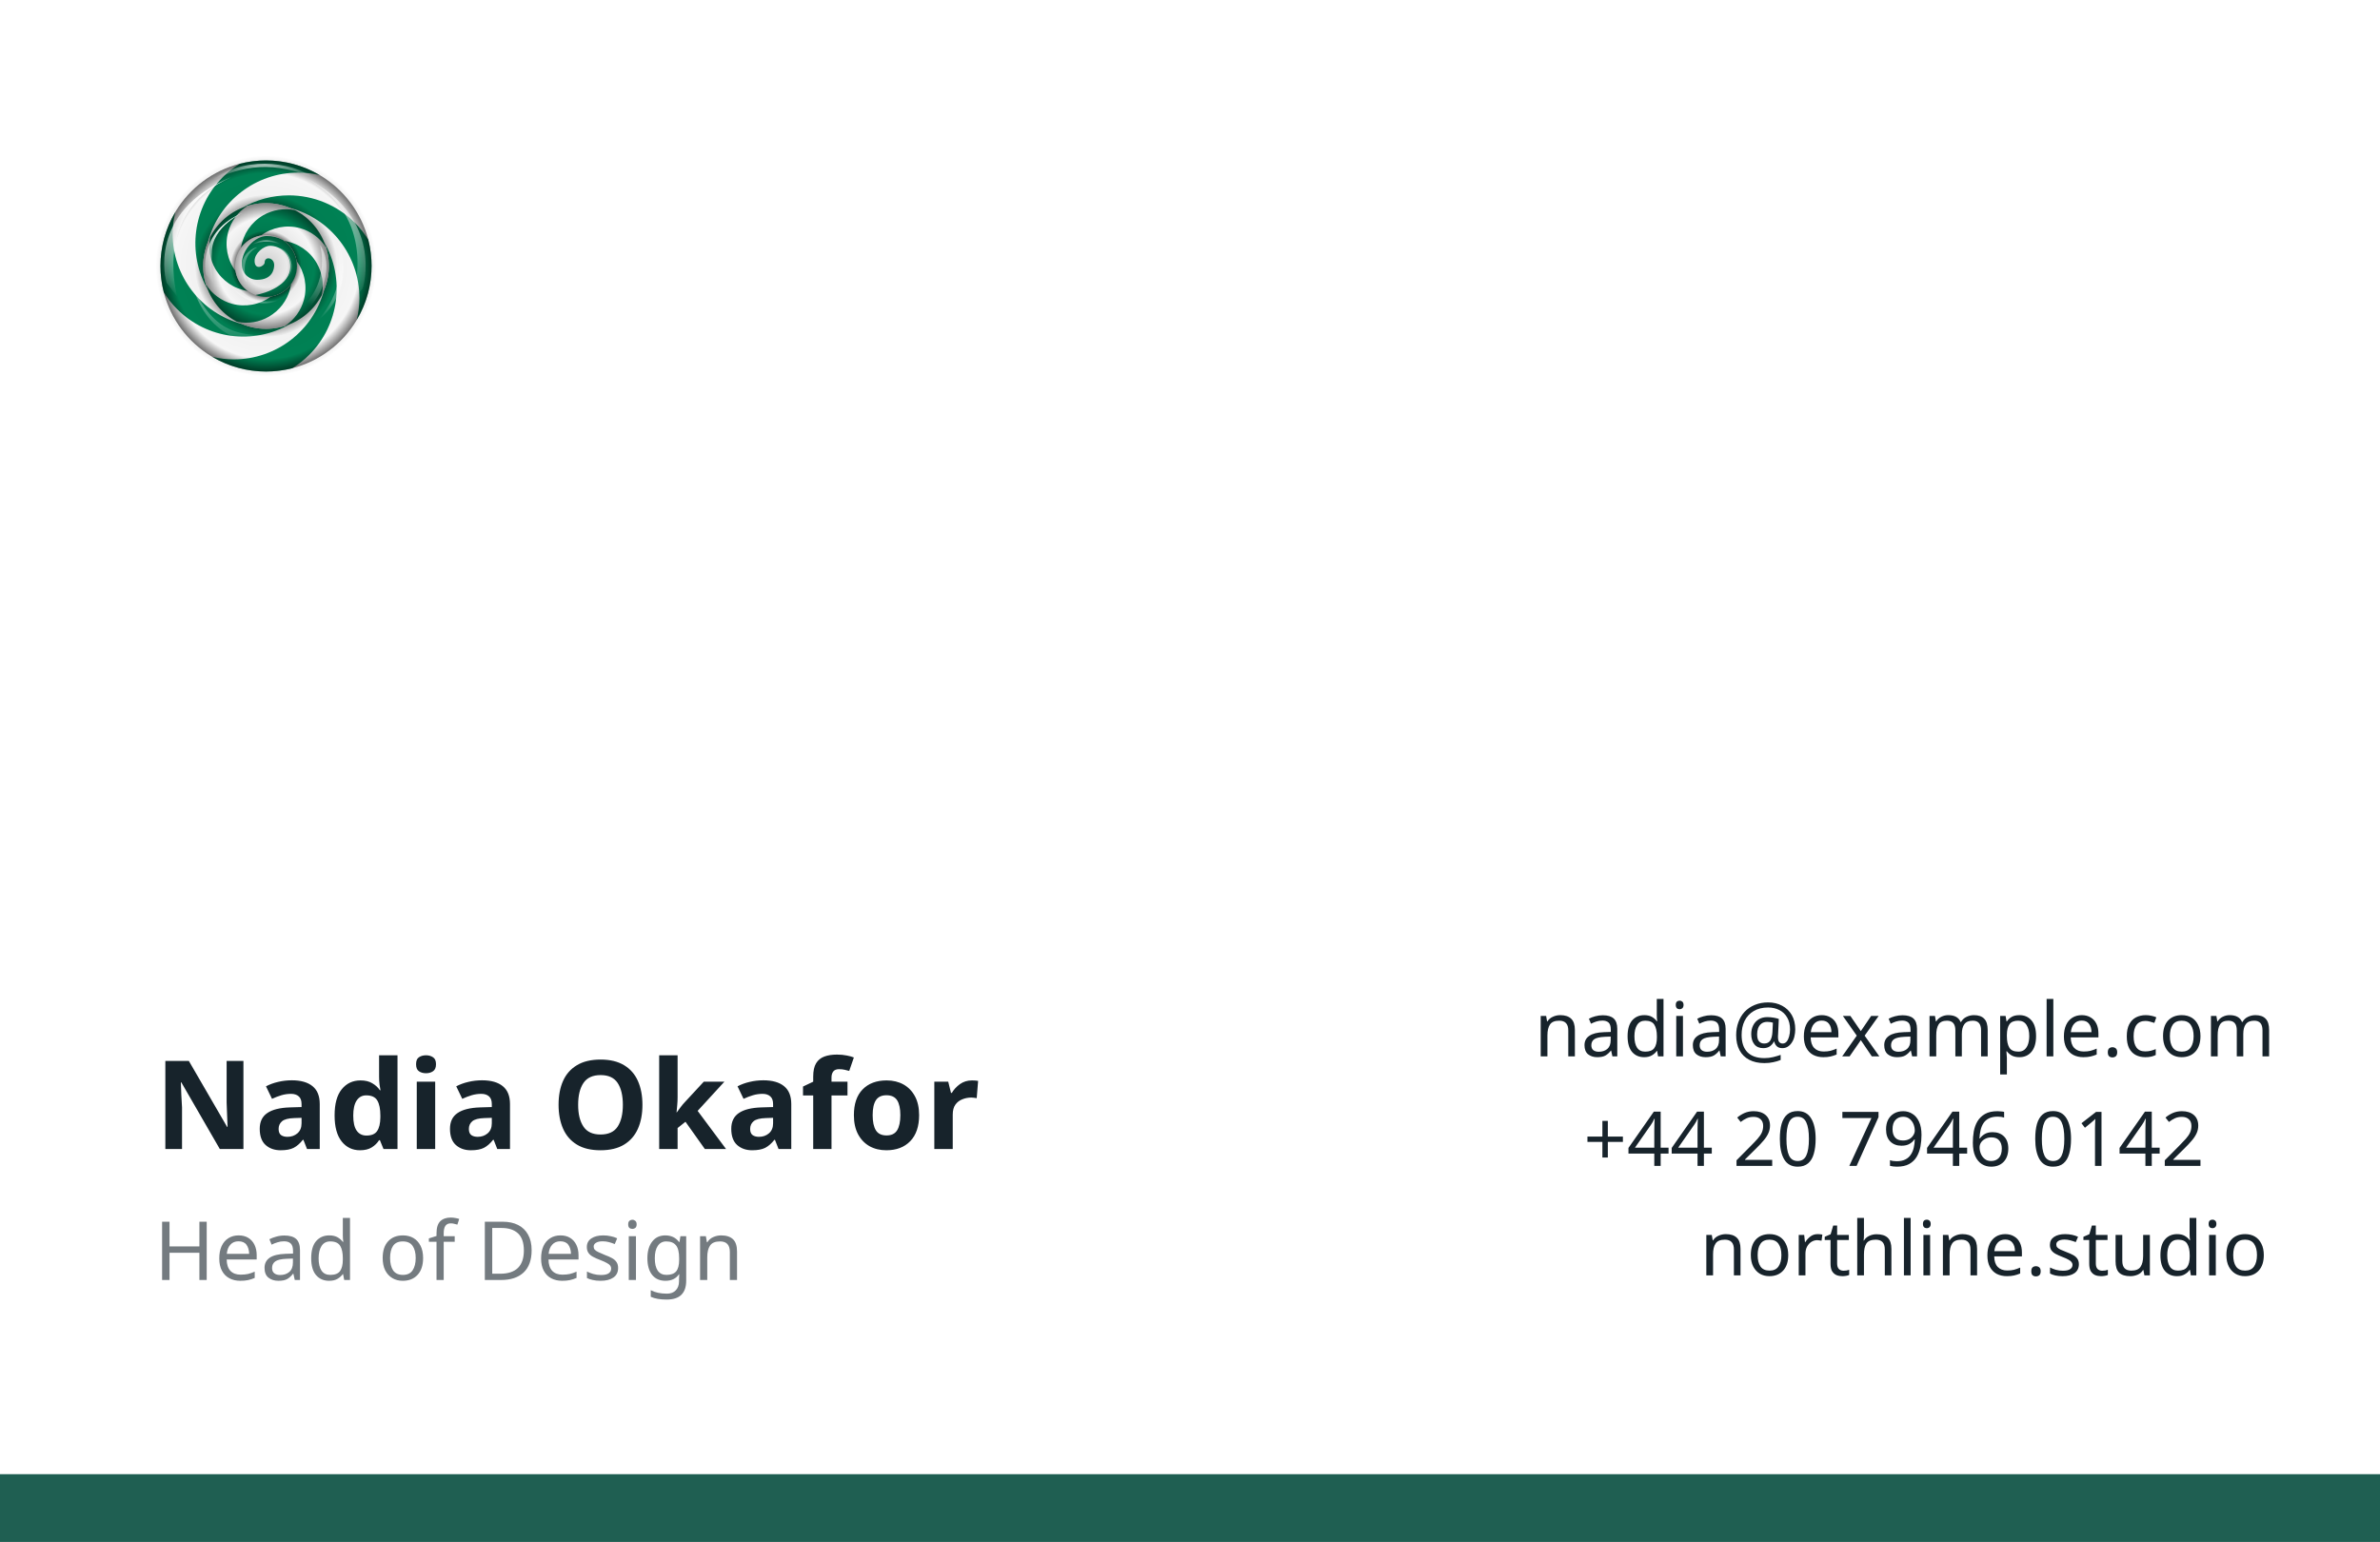
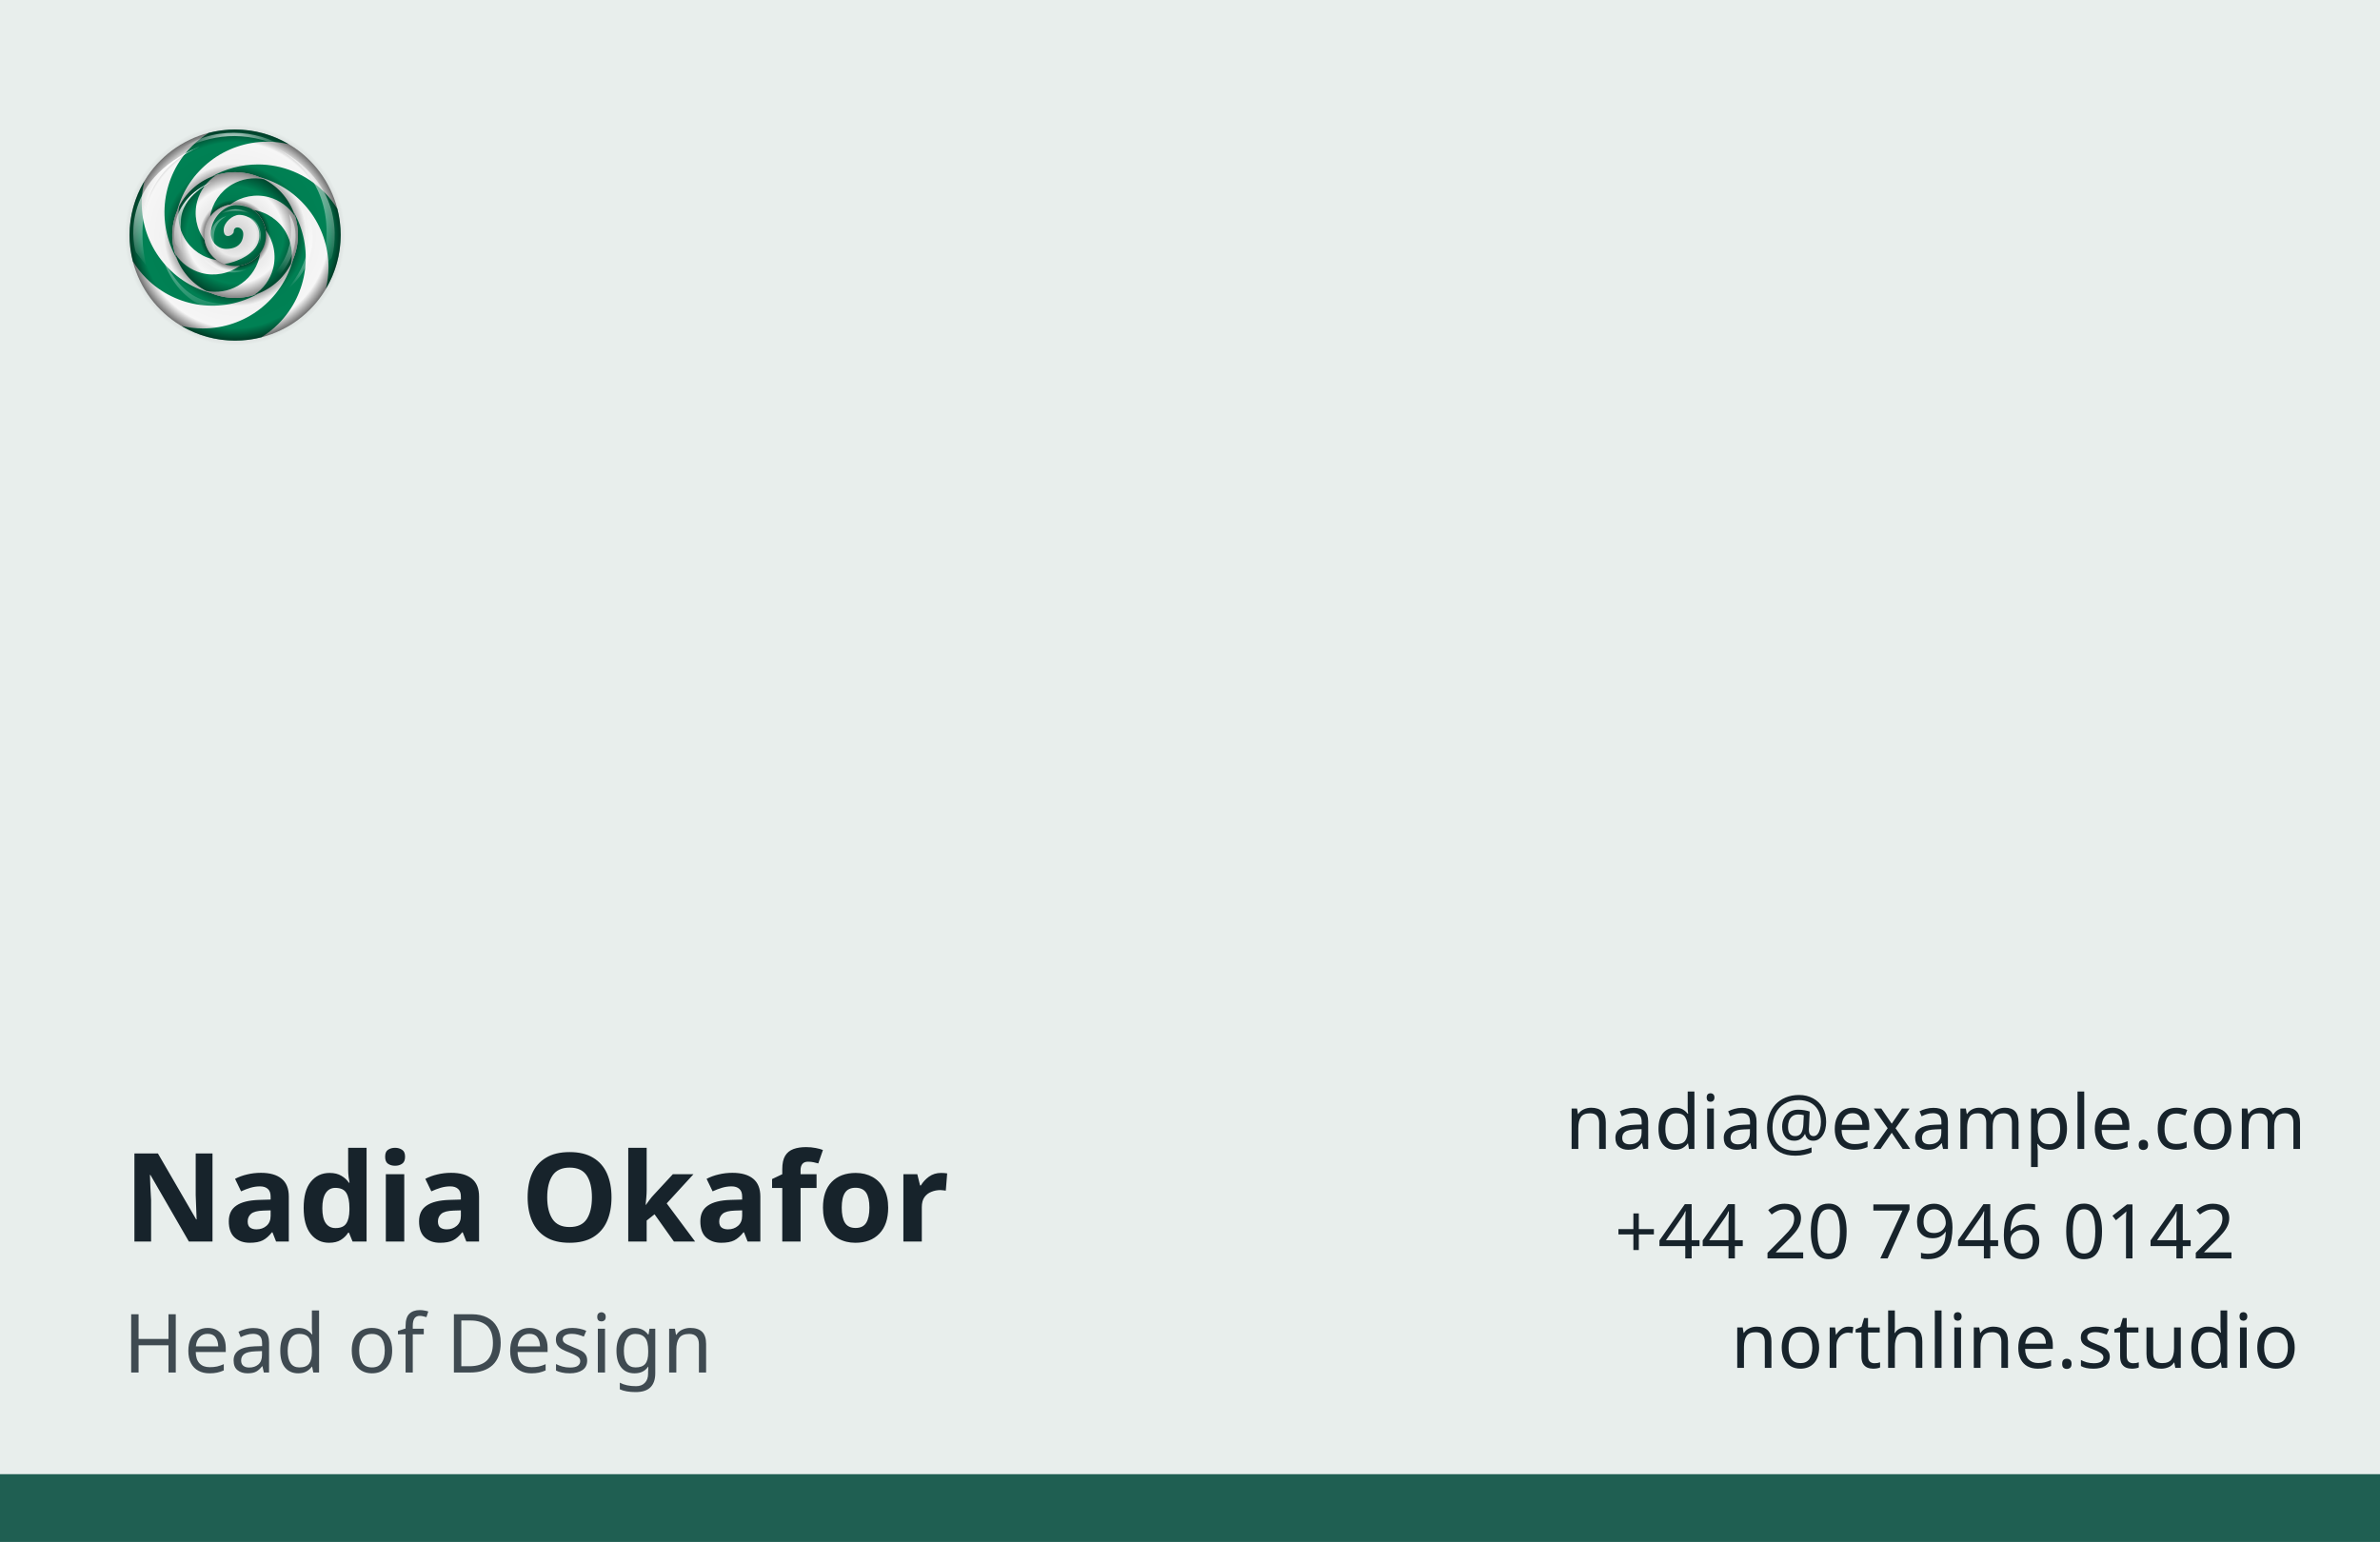
<svg xmlns="http://www.w3.org/2000/svg" width="321" height="208" viewBox="0 0 321 208">
-   <path fill="#fff" d="M0 0h321v208H0z" />
-   <svg id="svg46" width="30.16" height="30.16" x="20.8" y="20.8" preserveAspectRatio="xMinYMid meet" style="animation:go 3s ease infinite" viewBox="0 0 285.75 285.75">
-     <defs id="iwvjvlx-defs23">
-       <radialGradient id="iwvjvlx-k" cx="880.76" cy="708.56" r="30.66" fx="880.76" fy="708.56" gradientTransform="matrix(4.6 0 0 4.6 -3908.59 -3116.5)" gradientUnits="userSpaceOnUse" href="#iwvjvlx-a" />
-       <radialGradient id="iwvjvlx-l" cx="880.76" cy="708.56" r="104.65" fx="880.76" fy="708.56" gradientTransform="translate(-992.34 -770.4)scale(1.289)" gradientUnits="userSpaceOnUse" href="#iwvjvlx-b" />
-       <radialGradient id="iwvjvlx-m" cx="880.76" cy="708.56" r="30.66" fx="880.76" fy="708.56" gradientTransform="translate(-2464.8 -1954.99)scale(2.9607)" gradientUnits="userSpaceOnUse" href="#iwvjvlx-a" />
-       <radialGradient id="iwvjvlx-n" cx="880.76" cy="708.56" r="62.32" fx="880.76" fy="708.56" gradientTransform="translate(-992.34 -770.4)scale(1.289)" gradientUnits="userSpaceOnUse" href="#iwvjvlx-c" />
-       <radialGradient id="iwvjvlx-o" cx="880.76" cy="708.56" r="30.66" fx="880.76" fy="708.56" gradientTransform="translate(-1162.5 -907.29)scale(1.4821)" gradientUnits="userSpaceOnUse" href="#iwvjvlx-a" />
-       <radialGradient id="iwvjvlx-p" cx="880.76" cy="708.56" r="30.66" fx="880.76" fy="708.56" gradientTransform="translate(-992.34 -770.4)scale(1.289)" gradientUnits="userSpaceOnUse" href="#iwvjvlx-d" />
-       <radialGradient id="iwvjvlx-q" cx="185.5" cy="140.06" r="21.96" gradientTransform="rotate(-14.94 -306.8 345.3)scale(1.0634 1.922)" gradientUnits="userSpaceOnUse" href="#iwvjvlx-e" />
-       <radialGradient id="iwvjvlx-r" cx="134.04" cy="55.69" r="44.62" gradientTransform="matrix(.4818 0 0 .201 78.4 99.88)" gradientUnits="userSpaceOnUse" href="#iwvjvlx-f" />
-       <radialGradient id="iwvjvlx-D" cx="133.58" cy="55.41" r="44.62" fx="107821.34" fy="29802.45" gradientTransform="rotate(-23.4 448 157.84)scale(2.2443 .8593)" gradientUnits="userSpaceOnUse" href="#iwvjvlx-g" />
-       <radialGradient id="iwvjvlx-x" cx="134.04" cy="55.69" r="44.62" gradientTransform="rotate(105.09 157.87 118.13)scale(1.3426 .5601)" gradientUnits="userSpaceOnUse" href="#iwvjvlx-f" />
-       <radialGradient id="iwvjvlx-A" cx="134.04" cy="55.69" r="44.62" gradientTransform="matrix(1.6527 0 0 .6895 -82.3 -22.22)" gradientUnits="userSpaceOnUse" href="#iwvjvlx-h" />
-       <radialGradient id="iwvjvlx-h" cx="134.04" cy="55.69" r="44.62" gradientTransform="matrix(3.3089 0 0 1.3804 -177.03 -56.74)" gradientUnits="userSpaceOnUse">
-         <stop id="iwvjvlx-stop1" offset=".12" stop-color="#fff" />
-         <stop id="iwvjvlx-stop2" offset="1" stop-color="#fff" stop-opacity="0" />
+   <path fill="#e8eeec" d="M0 0h321v208H0z" />
+   <svg id="svg46" width="30.16" height="30.16" x="16.63" y="16.63" preserveAspectRatio="xMinYMid meet" style="animation:go 3s ease infinite" viewBox="0 0 285.75 285.75">
+     <defs id="i19nhz8h-defs23">
+       <radialGradient id="i19nhz8h-k" cx="880.76" cy="708.56" r="30.66" fx="880.76" fy="708.56" gradientTransform="matrix(4.6 0 0 4.6 -3908.59 -3116.5)" gradientUnits="userSpaceOnUse" href="#i19nhz8h-a" />
+       <radialGradient id="i19nhz8h-l" cx="880.76" cy="708.56" r="104.65" fx="880.76" fy="708.56" gradientTransform="translate(-992.34 -770.4)scale(1.289)" gradientUnits="userSpaceOnUse" href="#i19nhz8h-b" />
+       <radialGradient id="i19nhz8h-m" cx="880.76" cy="708.56" r="30.66" fx="880.76" fy="708.56" gradientTransform="translate(-2464.8 -1954.99)scale(2.9607)" gradientUnits="userSpaceOnUse" href="#i19nhz8h-a" />
+       <radialGradient id="i19nhz8h-n" cx="880.76" cy="708.56" r="62.32" fx="880.76" fy="708.56" gradientTransform="translate(-992.34 -770.4)scale(1.289)" gradientUnits="userSpaceOnUse" href="#i19nhz8h-c" />
+       <radialGradient id="i19nhz8h-o" cx="880.76" cy="708.56" r="30.66" fx="880.76" fy="708.56" gradientTransform="translate(-1162.5 -907.29)scale(1.4821)" gradientUnits="userSpaceOnUse" href="#i19nhz8h-a" />
+       <radialGradient id="i19nhz8h-p" cx="880.76" cy="708.56" r="30.66" fx="880.76" fy="708.56" gradientTransform="translate(-992.34 -770.4)scale(1.289)" gradientUnits="userSpaceOnUse" href="#i19nhz8h-d" />
+       <radialGradient id="i19nhz8h-q" cx="185.5" cy="140.06" r="21.96" gradientTransform="rotate(-14.94 -306.8 345.3)scale(1.0634 1.922)" gradientUnits="userSpaceOnUse" href="#i19nhz8h-e" />
+       <radialGradient id="i19nhz8h-r" cx="134.04" cy="55.69" r="44.62" gradientTransform="matrix(.4818 0 0 .201 78.4 99.88)" gradientUnits="userSpaceOnUse" href="#i19nhz8h-f" />
+       <radialGradient id="i19nhz8h-D" cx="133.58" cy="55.41" r="44.62" fx="107821.34" fy="29802.45" gradientTransform="rotate(-23.4 448 157.84)scale(2.2443 .8593)" gradientUnits="userSpaceOnUse" href="#i19nhz8h-g" />
+       <radialGradient id="i19nhz8h-x" cx="134.04" cy="55.69" r="44.62" gradientTransform="rotate(105.09 157.87 118.13)scale(1.3426 .5601)" gradientUnits="userSpaceOnUse" href="#i19nhz8h-f" />
+       <radialGradient id="i19nhz8h-A" cx="134.04" cy="55.69" r="44.62" gradientTransform="matrix(1.6527 0 0 .6895 -82.3 -22.22)" gradientUnits="userSpaceOnUse" href="#i19nhz8h-h" />
+       <radialGradient id="i19nhz8h-h" cx="134.04" cy="55.69" r="44.62" gradientTransform="matrix(3.3089 0 0 1.3804 -177.03 -56.74)" gradientUnits="userSpaceOnUse">
+         <stop id="i19nhz8h-stop1" offset=".12" stop-color="#fff" />
+         <stop id="i19nhz8h-stop2" offset="1" stop-color="#fff" stop-opacity="0" />
      </radialGradient>
-       <radialGradient id="iwvjvlx-B" cx="134.04" cy="55.69" r="44.62" gradientTransform="matrix(-.7845 -.2551 .0877 -.3972 226.55 242.4)" gradientUnits="userSpaceOnUse" href="#iwvjvlx-f" />
-       <radialGradient id="iwvjvlx-C" cx="142.79" cy="98.64" r="44.62" gradientTransform="matrix(-2.6758 -.8841 .2991 -1.3766 432.77 441.77)" gradientUnits="userSpaceOnUse" href="#iwvjvlx-f" />
-       <radialGradient id="iwvjvlx-v" cx="133.58" cy="55.41" r="44.62" fx="107821.34" fy="29802.45" gradientTransform="rotate(-23.4 448 157.84)scale(2.2443 .8593)" gradientUnits="userSpaceOnUse" href="#iwvjvlx-g" />
-       <linearGradient id="iwvjvlx-a">
-         <stop id="iwvjvlx-stop3" offset="0" stop-opacity=".69" />
-         <stop id="iwvjvlx-stop4" offset=".84" stop-opacity=".67" />
-         <stop id="iwvjvlx-stop5" offset="1" stop-opacity="0" />
+       <radialGradient id="i19nhz8h-B" cx="134.04" cy="55.69" r="44.62" gradientTransform="matrix(-.7845 -.2551 .0877 -.3972 226.55 242.4)" gradientUnits="userSpaceOnUse" href="#i19nhz8h-f" />
+       <radialGradient id="i19nhz8h-C" cx="142.79" cy="98.64" r="44.62" gradientTransform="matrix(-2.6758 -.8841 .2991 -1.3766 432.77 441.77)" gradientUnits="userSpaceOnUse" href="#i19nhz8h-f" />
+       <radialGradient id="i19nhz8h-v" cx="133.58" cy="55.41" r="44.62" fx="107821.34" fy="29802.45" gradientTransform="rotate(-23.4 448 157.84)scale(2.2443 .8593)" gradientUnits="userSpaceOnUse" href="#i19nhz8h-g" />
+       <linearGradient id="i19nhz8h-a">
+         <stop id="i19nhz8h-stop3" offset="0" stop-opacity=".69" />
+         <stop id="i19nhz8h-stop4" offset=".84" stop-opacity=".67" />
+         <stop id="i19nhz8h-stop5" offset="1" stop-opacity="0" />
      </linearGradient>
-       <linearGradient id="iwvjvlx-b">
-         <stop id="iwvjvlx-stop6" offset="0" stop-color="#e3e3e3" />
-         <stop id="iwvjvlx-stop7" offset=".88" stop-color="#f6f6f6" />
-         <stop id="iwvjvlx-stop8" offset="1" stop-color="#6f6f6f" />
+       <linearGradient id="i19nhz8h-b">
+         <stop id="i19nhz8h-stop6" offset="0" stop-color="#e3e3e3" />
+         <stop id="i19nhz8h-stop7" offset=".88" stop-color="#f6f6f6" />
+         <stop id="i19nhz8h-stop8" offset="1" stop-color="#6f6f6f" />
      </linearGradient>
-       <linearGradient id="iwvjvlx-c">
-         <stop id="iwvjvlx-stop9" offset="0" stop-color="#cacaca" />
-         <stop id="iwvjvlx-stop10" offset=".77" stop-color="#f6f6f6" />
-         <stop id="iwvjvlx-stop11" offset="1" stop-color="#858585" />
+       <linearGradient id="i19nhz8h-c">
+         <stop id="i19nhz8h-stop9" offset="0" stop-color="#cacaca" />
+         <stop id="i19nhz8h-stop10" offset=".77" stop-color="#f6f6f6" />
+         <stop id="i19nhz8h-stop11" offset="1" stop-color="#858585" />
      </linearGradient>
-       <linearGradient id="iwvjvlx-d">
-         <stop id="iwvjvlx-stop12" offset="0" stop-color="#cacaca" />
-         <stop id="iwvjvlx-stop13" offset=".69" stop-color="#eaeaea" />
-         <stop id="iwvjvlx-stop14" offset="1" stop-color="#a6a6a6" />
+       <linearGradient id="i19nhz8h-d">
+         <stop id="i19nhz8h-stop12" offset="0" stop-color="#cacaca" />
+         <stop id="i19nhz8h-stop13" offset=".69" stop-color="#eaeaea" />
+         <stop id="i19nhz8h-stop14" offset="1" stop-color="#a6a6a6" />
      </linearGradient>
-       <linearGradient id="iwvjvlx-e">
-         <stop id="iwvjvlx-stop15" offset=".48" stop-color="#fff" stop-opacity="0" />
-         <stop id="iwvjvlx-stop16" offset=".65" stop-color="#fff" />
+       <linearGradient id="i19nhz8h-e">
+         <stop id="i19nhz8h-stop15" offset=".48" stop-color="#fff" stop-opacity="0" />
+         <stop id="i19nhz8h-stop16" offset=".65" stop-color="#fff" />
      </linearGradient>
-       <linearGradient id="iwvjvlx-f">
-         <stop id="iwvjvlx-stop17" offset="0" stop-color="#fff" />
-         <stop id="iwvjvlx-stop18" offset="1" stop-color="#fff" stop-opacity="0" />
+       <linearGradient id="i19nhz8h-f">
+         <stop id="i19nhz8h-stop17" offset="0" stop-color="#fff" />
+         <stop id="i19nhz8h-stop18" offset="1" stop-color="#fff" stop-opacity="0" />
      </linearGradient>
-       <linearGradient id="iwvjvlx-s" x1="-19.28" x2="-19.28" y1="48.71" y2="208.86" gradientTransform="translate(139.6 112.18)" gradientUnits="userSpaceOnUse" href="#iwvjvlx-f" />
-       <linearGradient id="iwvjvlx-u" x1="297.63" x2="450.18" y1="324.62" y2="154.15" gradientTransform="translate(12.44 11.85)scale(.4785)" gradientUnits="userSpaceOnUse" href="#iwvjvlx-j" />
-       <linearGradient id="iwvjvlx-j">
-         <stop id="iwvjvlx-stop19" offset=".09" stop-color="#fff" stop-opacity="0" />
-         <stop id="iwvjvlx-stop20" offset=".55" stop-color="#fff" />
+       <linearGradient id="i19nhz8h-s" x1="-19.28" x2="-19.28" y1="48.71" y2="208.86" gradientTransform="translate(139.6 112.18)" gradientUnits="userSpaceOnUse" href="#i19nhz8h-f" />
+       <linearGradient id="i19nhz8h-u" x1="297.63" x2="450.18" y1="324.62" y2="154.15" gradientTransform="translate(12.44 11.85)scale(.4785)" gradientUnits="userSpaceOnUse" href="#i19nhz8h-j" />
+       <linearGradient id="i19nhz8h-j">
+         <stop id="i19nhz8h-stop19" offset=".09" stop-color="#fff" stop-opacity="0" />
+         <stop id="i19nhz8h-stop20" offset=".55" stop-color="#fff" />
      </linearGradient>
-       <linearGradient id="iwvjvlx-g">
-         <stop id="iwvjvlx-stop21" offset=".31" stop-color="#fff" />
-         <stop id="iwvjvlx-stop22" offset="1" stop-color="#fff" stop-opacity="0" />
+       <linearGradient id="i19nhz8h-g">
+         <stop id="i19nhz8h-stop21" offset=".31" stop-color="#fff" />
+         <stop id="i19nhz8h-stop22" offset="1" stop-color="#fff" stop-opacity="0" />
      </linearGradient>
-       <linearGradient id="iwvjvlx-y" x1="-33.37" x2="-19.28" y1="49.63" y2="208.86" gradientUnits="userSpaceOnUse" href="#iwvjvlx-f" />
-       <linearGradient id="iwvjvlx-z" x1="-19.28" x2="-19.28" y1="48.71" y2="208.86" gradientUnits="userSpaceOnUse" href="#iwvjvlx-f" />
-       <filter id="iwvjvlx-t" width="1.02" height="1.01" x="-.01" y="-.01" color-interpolation-filters="sRGB">
-         <feGaussianBlur id="iwvjvlx-feGaussianBlur22" stdDeviation=".38" />
+       <linearGradient id="i19nhz8h-y" x1="-33.37" x2="-19.28" y1="49.63" y2="208.86" gradientUnits="userSpaceOnUse" href="#i19nhz8h-f" />
+       <linearGradient id="i19nhz8h-z" x1="-19.28" x2="-19.28" y1="48.71" y2="208.86" gradientUnits="userSpaceOnUse" href="#i19nhz8h-f" />
+       <filter id="i19nhz8h-t" width="1.02" height="1.01" x="-.01" y="-.01" color-interpolation-filters="sRGB">
+         <feGaussianBlur id="i19nhz8h-feGaussianBlur22" stdDeviation=".38" />
      </filter>
-       <filter id="iwvjvlx-w" width="1.02" height="1.12" x="-.01" y="-.06" color-interpolation-filters="sRGB">
-         <feGaussianBlur id="iwvjvlx-feGaussianBlur23" stdDeviation=".71" />
+       <filter id="i19nhz8h-w" width="1.02" height="1.12" x="-.01" y="-.06" color-interpolation-filters="sRGB">
+         <feGaussianBlur id="i19nhz8h-feGaussianBlur23" stdDeviation=".71" />
      </filter>
    </defs>
-     <g id="iwvjvlx-g45">
-       <path id="iwvjvlx-path23" fill="url(#iwvjvlx-k)" d="M142.88 1.82a141.06 141.06 0 0 1 141.05 141.05 141.06 141.06 0 0 1-141.05 141.06A141.06 141.06 0 0 1 1.82 142.87 141.06 141.06 0 0 1 142.88 1.82" opacity=".3" />
-       <g id="iwvjvlx-g25" style="transform-origin:50% 50%;transform-box:fill-box;animation:lolly-spin 3s linear infinite">
-         <path id="iwvjvlx-path24" fill="url(#iwvjvlx-l)" d="M142.88 7.99A134.9 134.9 0 0 0 7.99 142.87a134.9 134.9 0 0 0 134.89 134.89 134.9 134.9 0 0 0 134.88-134.89A134.9 134.9 0 0 0 142.88 8" />
-         <path id="iwvjvlx-path25" fill="#008657" d="M142.88 7.99a135 135 0 0 0-33.6 4.25 119 119 0 0 0-21.71 17.17A119.34 119.34 0 0 0 68.6 173.46a80 80 0 0 1-6.05-30.59 80 80 0 0 1 6.18-30.9A119.34 119.34 0 0 1 184 23.53a119 119 0 0 1 27.49 3.21A135 135 0 0 0 142.88 8m29.08 44.62a119.3 119.3 0 0 0-59.6 15.96 80 80 0 0 1 30.52-6.02 80 80 0 0 1 30.87 6.18A119.34 119.34 0 0 1 262.22 184a119 119 0 0 1-3.45 27.74 135 135 0 0 0 19-68.87 135 135 0 0 0-4.26-33.6 119 119 0 0 0-17.17-21.7 119.3 119.3 0 0 0-84.39-34.96M26.98 74.01a135 135 0 0 0-19 68.86 135 135 0 0 0 4.26 33.6 119 119 0 0 0 17.17 21.71 119.34 119.34 0 0 0 143.98 19 80 80 0 0 1-30.51 6.02 80 80 0 0 1-30.9-6.18 119.34 119.34 0 0 1-88.45-115.27 119 119 0 0 1 3.44-27.73m190.18 38.27a80 80 0 0 1 6.05 30.58 80 80 0 0 1-6.18 30.9 119.34 119.34 0 0 1-115.27 88.45 119 119 0 0 1-27.5-3.22 135 135 0 0 0 68.63 18.76 135 135 0 0 0 33.6-4.25 119 119 0 0 0 21.7-17.17 119.34 119.34 0 0 0 18.97-144.05" style="mix-blend-mode:multiply" />
+     <g id="i19nhz8h-g45">
+       <path id="i19nhz8h-path23" fill="url(#i19nhz8h-k)" d="M142.88 1.82a141.06 141.06 0 0 1 141.05 141.05 141.06 141.06 0 0 1-141.05 141.06A141.06 141.06 0 0 1 1.82 142.87 141.06 141.06 0 0 1 142.88 1.82" opacity=".3" />
+       <g id="i19nhz8h-g25" style="transform-origin:50% 50%;transform-box:fill-box;animation:lolly-spin 3s linear infinite">
+         <path id="i19nhz8h-path24" fill="url(#i19nhz8h-l)" d="M142.88 7.99A134.9 134.9 0 0 0 7.99 142.87a134.9 134.9 0 0 0 134.89 134.89 134.9 134.9 0 0 0 134.88-134.89A134.9 134.9 0 0 0 142.88 8" />
+         <path id="i19nhz8h-path25" fill="#008657" d="M142.88 7.99a135 135 0 0 0-33.6 4.25 119 119 0 0 0-21.71 17.17A119.34 119.34 0 0 0 68.6 173.46a80 80 0 0 1-6.05-30.59 80 80 0 0 1 6.18-30.9A119.34 119.34 0 0 1 184 23.53a119 119 0 0 1 27.49 3.21A135 135 0 0 0 142.88 8m29.08 44.62a119.3 119.3 0 0 0-59.6 15.96 80 80 0 0 1 30.52-6.02 80 80 0 0 1 30.87 6.18A119.34 119.34 0 0 1 262.22 184a119 119 0 0 1-3.45 27.74 135 135 0 0 0 19-68.87 135 135 0 0 0-4.26-33.6 119 119 0 0 0-17.17-21.7 119.3 119.3 0 0 0-84.39-34.96M26.98 74.01a135 135 0 0 0-19 68.86 135 135 0 0 0 4.26 33.6 119 119 0 0 0 17.17 21.71 119.34 119.34 0 0 0 143.98 19 80 80 0 0 1-30.51 6.02 80 80 0 0 1-30.9-6.18 119.34 119.34 0 0 1-88.45-115.27 119 119 0 0 1 3.44-27.73m190.18 38.27a80 80 0 0 1 6.05 30.58 80 80 0 0 1-6.18 30.9 119.34 119.34 0 0 1-115.27 88.45 119 119 0 0 1-27.5-3.22 135 135 0 0 0 68.63 18.76 135 135 0 0 0 33.6-4.25 119 119 0 0 0 21.7-17.17 119.34 119.34 0 0 0 18.97-144.05" style="mix-blend-mode:multiply" />
      </g>
-       <path id="iwvjvlx-path26" fill="url(#iwvjvlx-m)" d="M142.88 52.08a90.8 90.8 0 0 1 90.79 90.8 90.8 90.8 0 0 1-90.8 90.79 90.8 90.8 0 0 1-90.79-90.8 90.8 90.8 0 0 1 90.8-90.79" opacity=".6" />
-       <g id="iwvjvlx-g28" style="transform-origin:50% 50%;transform-box:fill-box;animation:lolly-spin 6s linear infinite">
-         <path id="iwvjvlx-path27" fill="url(#iwvjvlx-n)" d="M220.46 163.67a80.33 80.33 0 0 1-98.37 56.8 80.33 80.33 0 0 1-56.8-98.38 80.33 80.33 0 0 1 98.38-56.8 80.33 80.33 0 0 1 56.8 98.38" />
-         <path id="iwvjvlx-path28" fill="#008657" d="M214.19 179.85a58 58 0 0 0-6.56-40.72 58 58 0 0 0-41.68-28.35 39.5 39.5 0 0 1 15.93 25.73 58 58 0 0 1 9.43 49.5 58 58 0 0 1-24.16 33.44 80.3 80.3 0 0 0 47.04-39.6m5.27-60.87a80.3 80.3 0 0 0-39.61-47.42 58 58 0 0 0-40.72 6.56 58 58 0 0 0-28.22 41.5 39.5 39.5 0 0 1 25.62-15.7A58 58 0 0 1 186 94.43a58 58 0 0 1 33.45 24.54m-45.84 53.46a58 58 0 0 0 1.31-6.45 39.5 39.5 0 0 1-25.71 15.85 58 58 0 0 1-49.48 9.47 58 58 0 0 1-33.45-24.54 80.3 80.3 0 0 0 39.6 47.42 58 58 0 0 0 40.73-6.56 58 58 0 0 0 27-35.2zm-54 2.4a39.5 39.5 0 0 1-15.75-25.59 58 58 0 0 1-9.43-49.51 58 58 0 0 1 24.51-33.54 80.3 80.3 0 0 0-47.38 39.7 58 58 0 0 0 6.56 40.72 58 58 0 0 0 41.5 28.22z" style="mix-blend-mode:multiply" />
+       <path id="i19nhz8h-path26" fill="url(#i19nhz8h-m)" d="M142.88 52.08a90.8 90.8 0 0 1 90.79 90.8 90.8 90.8 0 0 1-90.8 90.79 90.8 90.8 0 0 1-90.79-90.8 90.8 90.8 0 0 1 90.8-90.79" opacity=".6" />
+       <g id="i19nhz8h-g28" style="transform-origin:50% 50%;transform-box:fill-box;animation:lolly-spin 6s linear infinite">
+         <path id="i19nhz8h-path27" fill="url(#i19nhz8h-n)" d="M220.46 163.67a80.33 80.33 0 0 1-98.37 56.8 80.33 80.33 0 0 1-56.8-98.38 80.33 80.33 0 0 1 98.38-56.8 80.33 80.33 0 0 1 56.8 98.38" />
+         <path id="i19nhz8h-path28" fill="#008657" d="M214.19 179.85a58 58 0 0 0-6.56-40.72 58 58 0 0 0-41.68-28.35 39.5 39.5 0 0 1 15.93 25.73 58 58 0 0 1 9.43 49.5 58 58 0 0 1-24.16 33.44 80.3 80.3 0 0 0 47.04-39.6m5.27-60.87a80.3 80.3 0 0 0-39.61-47.42 58 58 0 0 0-40.72 6.56 58 58 0 0 0-28.22 41.5 39.5 39.5 0 0 1 25.62-15.7A58 58 0 0 1 186 94.43a58 58 0 0 1 33.45 24.54m-45.84 53.46a58 58 0 0 0 1.31-6.45 39.5 39.5 0 0 1-25.71 15.85 58 58 0 0 1-49.48 9.47 58 58 0 0 1-33.45-24.54 80.3 80.3 0 0 0 39.6 47.42 58 58 0 0 0 40.73-6.56 58 58 0 0 0 27-35.2zm-54 2.4a39.5 39.5 0 0 1-15.75-25.59 58 58 0 0 1-9.43-49.51 58 58 0 0 1 24.51-33.54 80.3 80.3 0 0 0-47.38 39.7 58 58 0 0 0 6.56 40.72 58 58 0 0 0 41.5 28.22z" style="mix-blend-mode:multiply" />
      </g>
-       <path id="iwvjvlx-path29" fill="url(#iwvjvlx-o)" fill-opacity=".8" d="M142.88 97.43a45.45 45.45 0 0 1 45.44 45.44 45.45 45.45 0 0 1-45.44 45.45 45.45 45.45 0 0 1-45.45-45.45 45.45 45.45 0 0 1 45.45-45.44" />
-       <g id="iwvjvlx-g31" style="transform-origin:50% 50%;transform-box:fill-box;animation:lolly-spin 9s linear infinite">
-         <path id="iwvjvlx-path30" fill="url(#iwvjvlx-p)" d="M142.88 103.35a39.53 39.53 0 0 1 39.52 39.52 39.53 39.53 0 0 1-39.52 39.53 39.53 39.53 0 0 1-39.53-39.53 39.53 39.53 0 0 1 39.53-39.52" />
-         <path id="iwvjvlx-path31" fill="#008657" d="M143.84 104.58c-14.54 0-31.6 16.58-31.93 35.53a19.66 19.66 0 0 0 19.46 20.42c20.16 0 21.92-14.15 21.92-18.85 0-9.61-12.16-11.82-12.16-3.21 0 4.67-12.85 10.84-12.85-2.18 0-9.75 11.54-19.21 19.75-19.21 11.8 0 25.84 8.95 25.84 26.75 0 23.82-31.73 33.97-44.53 36.18a40 40 0 0 0 13.54 2.39 39.53 39.53 0 0 0 39.52-39.53 39.5 39.5 0 0 0-18.32-33.34 42.5 42.5 0 0 0-20.24-4.95" style="mix-blend-mode:multiply" />
+       <path id="i19nhz8h-path29" fill="url(#i19nhz8h-o)" fill-opacity=".8" d="M142.88 97.43a45.45 45.45 0 0 1 45.44 45.44 45.45 45.45 0 0 1-45.44 45.45 45.45 45.45 0 0 1-45.45-45.45 45.45 45.45 0 0 1 45.45-45.44" />
+       <g id="i19nhz8h-g31" style="transform-origin:50% 50%;transform-box:fill-box;animation:lolly-spin 9s linear infinite">
+         <path id="i19nhz8h-path30" fill="url(#i19nhz8h-p)" d="M142.88 103.35a39.53 39.53 0 0 1 39.52 39.52 39.53 39.53 0 0 1-39.52 39.53 39.53 39.53 0 0 1-39.53-39.53 39.53 39.53 0 0 1 39.53-39.52" />
+         <path id="i19nhz8h-path31" fill="#008657" d="M143.84 104.58c-14.54 0-31.6 16.58-31.93 35.53a19.66 19.66 0 0 0 19.46 20.42c20.16 0 21.92-14.15 21.92-18.85 0-9.61-12.16-11.82-12.16-3.21 0 4.67-12.85 10.84-12.85-2.18 0-9.75 11.54-19.21 19.75-19.21 11.8 0 25.84 8.95 25.84 26.75 0 23.82-31.73 33.97-44.53 36.18a40 40 0 0 0 13.54 2.39 39.53 39.53 0 0 0 39.52-39.53 39.5 39.5 0 0 0-18.32-33.34 42.5 42.5 0 0 0-20.24-4.95" style="mix-blend-mode:multiply" />
      </g>
-       <g id="iwvjvlx-g44">
-         <path id="iwvjvlx-path32" fill="#fff" fill-opacity=".44" d="M131.58 119.01c-17.62 8.8-18.47 29.11-12.98 44.17 0 0-6.74-2.24-6.74-20.47 0-15.5 15.4-23.7 19.72-23.7" opacity=".68" />
-         <path id="iwvjvlx-path33" fill="url(#iwvjvlx-q)" d="M158.3 119.81c13.9 0 24 26.72 12.14 37.5 8.83-21.55-7.67-34.6-12.15-37.5" opacity=".49" />
-         <path id="iwvjvlx-path34" fill="url(#iwvjvlx-r)" fill-opacity=".44" d="M163.05 115.7s-8.27-5.92-19.91-5.92-19.9 6.76-19.9 6.76 10.48-4.76 19.9-4.76c9.43 0 19.91 3.93 19.91 3.93" />
-         <path id="iwvjvlx-path35" fill="url(#iwvjvlx-s)" d="M212.74 130.59C89.54 181.8 110.3 292.97 112.59 296.94l21.56 27.29c-10.16-43.14-6.36-62.05-6.36-85.5 0-72.01 84.94-108.14 84.94-108.14z" filter="url(#iwvjvlx-t)" transform="translate(12.44 11.85)scale(.4785)" />
-         <path id="iwvjvlx-path36" fill="url(#iwvjvlx-u)" d="M211.99 115.97c23.41 34.16-6.33 95.69-57.13 102.42 65.73-31 62.2-80.72 57.13-102.42" opacity=".49" />
-         <path id="iwvjvlx-path37" fill="url(#iwvjvlx-v)" fill-opacity=".44" d="M355.01 135.56c-45.94-31.36-119.43-36.01-170.26 3.57 50.94-25.56 101.02-34.34 170.26-3.57" filter="url(#iwvjvlx-w)" transform="translate(12.44 11.85)scale(.4785)" />
-         <path id="iwvjvlx-path38" fill="url(#iwvjvlx-x)" fill-opacity=".44" d="M209.04 212.75c32.28-25.97 43.19-68.53 21.88-109.08 9.56 43.27 9.76 71-21.88 109.08" />
-         <path id="iwvjvlx-path39" fill="url(#iwvjvlx-y)" d="M67.32 28.2C-55.88 79.45-29.29 180.79-27 184.76l15.13 19.63c-4.35-18.48-29.27-128.3 79.2-176.17" filter="url(#iwvjvlx-t)" transform="translate(39.46 5.44)scale(.8626)" />
-         <path id="iwvjvlx-path40" fill="url(#iwvjvlx-z)" d="M73.14 18.4C-50.06 69.63-29.3 180.8-27 184.77l15.14 19.63c-4.36-18.49-26.82-135.03 85-185.98Z" filter="url(#iwvjvlx-t)" opacity=".58" transform="rotate(-175.18 128.86 5.82)scale(.8043 -.8043)" />
-         <path id="iwvjvlx-path41" fill="url(#iwvjvlx-A)" fill-opacity=".6" d="M208.09 32.07c-36.86-25.15-95.82-28.89-136.6 2.87 40.87-20.51 81.05-27.55 136.6-2.87" />
-         <path id="iwvjvlx-path42" fill="url(#iwvjvlx-B)" fill-opacity=".44" d="M95.6 166.3c14.3 20.19 41.82 31.44 65.21 19.44-22 5.5-41.98 3.36-65.2-19.43" />
-         <path id="iwvjvlx-path43" fill="url(#iwvjvlx-C)" fill-opacity=".44" d="M48.52 167.45c20.16 66.68 72.78 86.51 134.4 63.66-66.2 1.17-101.82 7.33-134.4-63.66" />
-         <path id="iwvjvlx-path44" fill="url(#iwvjvlx-D)" fill-opacity=".44" d="M355.01 135.56c-45.94-31.36-119.43-36.01-170.26 3.57 50.94-25.56 101.02-34.34 170.26-3.57" filter="url(#iwvjvlx-w)" transform="translate(12.44 11.85)scale(.4785)" />
+       <g id="i19nhz8h-g44">
+         <path id="i19nhz8h-path32" fill="#fff" fill-opacity=".44" d="M131.58 119.01c-17.62 8.8-18.47 29.11-12.98 44.17 0 0-6.74-2.24-6.74-20.47 0-15.5 15.4-23.7 19.72-23.7" opacity=".68" />
+         <path id="i19nhz8h-path33" fill="url(#i19nhz8h-q)" d="M158.3 119.81c13.9 0 24 26.72 12.14 37.5 8.83-21.55-7.67-34.6-12.15-37.5" opacity=".49" />
+         <path id="i19nhz8h-path34" fill="url(#i19nhz8h-r)" fill-opacity=".44" d="M163.05 115.7s-8.27-5.92-19.91-5.92-19.9 6.76-19.9 6.76 10.48-4.76 19.9-4.76c9.43 0 19.91 3.93 19.91 3.93" />
+         <path id="i19nhz8h-path35" fill="url(#i19nhz8h-s)" d="M212.74 130.59C89.54 181.8 110.3 292.97 112.59 296.94l21.56 27.29c-10.16-43.14-6.36-62.05-6.36-85.5 0-72.01 84.94-108.14 84.94-108.14z" filter="url(#i19nhz8h-t)" transform="translate(12.44 11.85)scale(.4785)" />
+         <path id="i19nhz8h-path36" fill="url(#i19nhz8h-u)" d="M211.99 115.97c23.41 34.16-6.33 95.69-57.13 102.42 65.73-31 62.2-80.72 57.13-102.42" opacity=".49" />
+         <path id="i19nhz8h-path37" fill="url(#i19nhz8h-v)" fill-opacity=".44" d="M355.01 135.56c-45.94-31.36-119.43-36.01-170.26 3.57 50.94-25.56 101.02-34.34 170.26-3.57" filter="url(#i19nhz8h-w)" transform="translate(12.44 11.85)scale(.4785)" />
+         <path id="i19nhz8h-path38" fill="url(#i19nhz8h-x)" fill-opacity=".44" d="M209.04 212.75c32.28-25.97 43.19-68.53 21.88-109.08 9.56 43.27 9.76 71-21.88 109.08" />
+         <path id="i19nhz8h-path39" fill="url(#i19nhz8h-y)" d="M67.32 28.2C-55.88 79.45-29.29 180.79-27 184.76l15.13 19.63c-4.35-18.48-29.27-128.3 79.2-176.17" filter="url(#i19nhz8h-t)" transform="translate(39.46 5.44)scale(.8626)" />
+         <path id="i19nhz8h-path40" fill="url(#i19nhz8h-z)" d="M73.14 18.4C-50.06 69.63-29.3 180.8-27 184.77l15.14 19.63c-4.36-18.49-26.82-135.03 85-185.98Z" filter="url(#i19nhz8h-t)" opacity=".58" transform="rotate(-175.18 128.86 5.82)scale(.8043 -.8043)" />
+         <path id="i19nhz8h-path41" fill="url(#i19nhz8h-A)" fill-opacity=".6" d="M208.09 32.07c-36.86-25.15-95.82-28.89-136.6 2.87 40.87-20.51 81.05-27.55 136.6-2.87" />
+         <path id="i19nhz8h-path42" fill="url(#i19nhz8h-B)" fill-opacity=".44" d="M95.6 166.3c14.3 20.19 41.82 31.44 65.21 19.44-22 5.5-41.98 3.36-65.2-19.43" />
+         <path id="i19nhz8h-path43" fill="url(#i19nhz8h-C)" fill-opacity=".44" d="M48.52 167.45c20.16 66.68 72.78 86.51 134.4 63.66-66.2 1.17-101.82 7.33-134.4-63.66" />
+         <path id="i19nhz8h-path44" fill="url(#i19nhz8h-D)" fill-opacity=".44" d="M355.01 135.56c-45.94-31.36-119.43-36.01-170.26 3.57 50.94-25.56 101.02-34.34 170.26-3.57" filter="url(#i19nhz8h-w)" transform="translate(12.44 11.85)scale(.4785)" />
      </g>
    </g>
-     <style id="iwvjvlx-style46">@keyframes lolly-spin{to{transform:rotate(360deg)}}@keyframes go{0%,to{filter:hue-rotate(15deg)}50%{filter:hue-rotate(-15deg)}}</style>
+     <style id="i19nhz8h-style46">@keyframes lolly-spin{to{transform:rotate(360deg)}}@keyframes go{0%,to{filter:hue-rotate(15deg)}50%{filter:hue-rotate(-15deg)}}</style>
  </svg>
-   <text x="20.8" y="142.08" fill="#17232b" dominant-baseline="text-before-edge" font-family="SUSE, ui-sans-serif, system-ui, sans-serif" font-size="16.64" font-weight="600">Nadia Okafor</text>
-   <text x="20.8" y="164.11" fill="#747b80" dominant-baseline="text-before-edge" font-family="SUSE, ui-sans-serif, system-ui, sans-serif" font-size="11.02" font-weight="400">Head of Design</text>
-   <text x="206.94" y="134.59" fill="#17232b" dominant-baseline="text-before-edge" font-family="SUSE, ui-sans-serif, system-ui, sans-serif" font-size="10.19" font-weight="400">nadia@example.com</text>
-   <text x="213.59" y="149.36" fill="#17232b" dominant-baseline="text-before-edge" font-family="SUSE, ui-sans-serif, system-ui, sans-serif" font-size="10.19" font-weight="400">+44 20 7946 0142</text>
-   <text x="229.28" y="164.13" fill="#17232b" dominant-baseline="text-before-edge" font-family="SUSE, ui-sans-serif, system-ui, sans-serif" font-size="10.19" font-weight="400">northline.studio</text>
+   <text x="16.63" y="154.56" fill="#17232b" dominant-baseline="text-before-edge" font-family="SUSE, ui-sans-serif, system-ui, sans-serif" font-size="16.64" font-weight="600">Nadia Okafor</text>
+   <text x="16.63" y="176.59" fill="#3f4a51" dominant-baseline="text-before-edge" font-family="SUSE, ui-sans-serif, system-ui, sans-serif" font-size="11.02" font-weight="400">Head of Design</text>
+   <text x="211.11" y="147.08" fill="#17232b" dominant-baseline="text-before-edge" font-family="SUSE, ui-sans-serif, system-ui, sans-serif" font-size="10.19" font-weight="400">nadia@example.com</text>
+   <text x="217.77" y="161.84" fill="#17232b" dominant-baseline="text-before-edge" font-family="SUSE, ui-sans-serif, system-ui, sans-serif" font-size="10.19" font-weight="400">+44 20 7946 0142</text>
+   <text x="233.45" y="176.61" fill="#17232b" dominant-baseline="text-before-edge" font-family="SUSE, ui-sans-serif, system-ui, sans-serif" font-size="10.19" font-weight="400">northline.studio</text>
  <path fill="#1f5f52" d="M0 198.86h321V208H0z" />
</svg>
